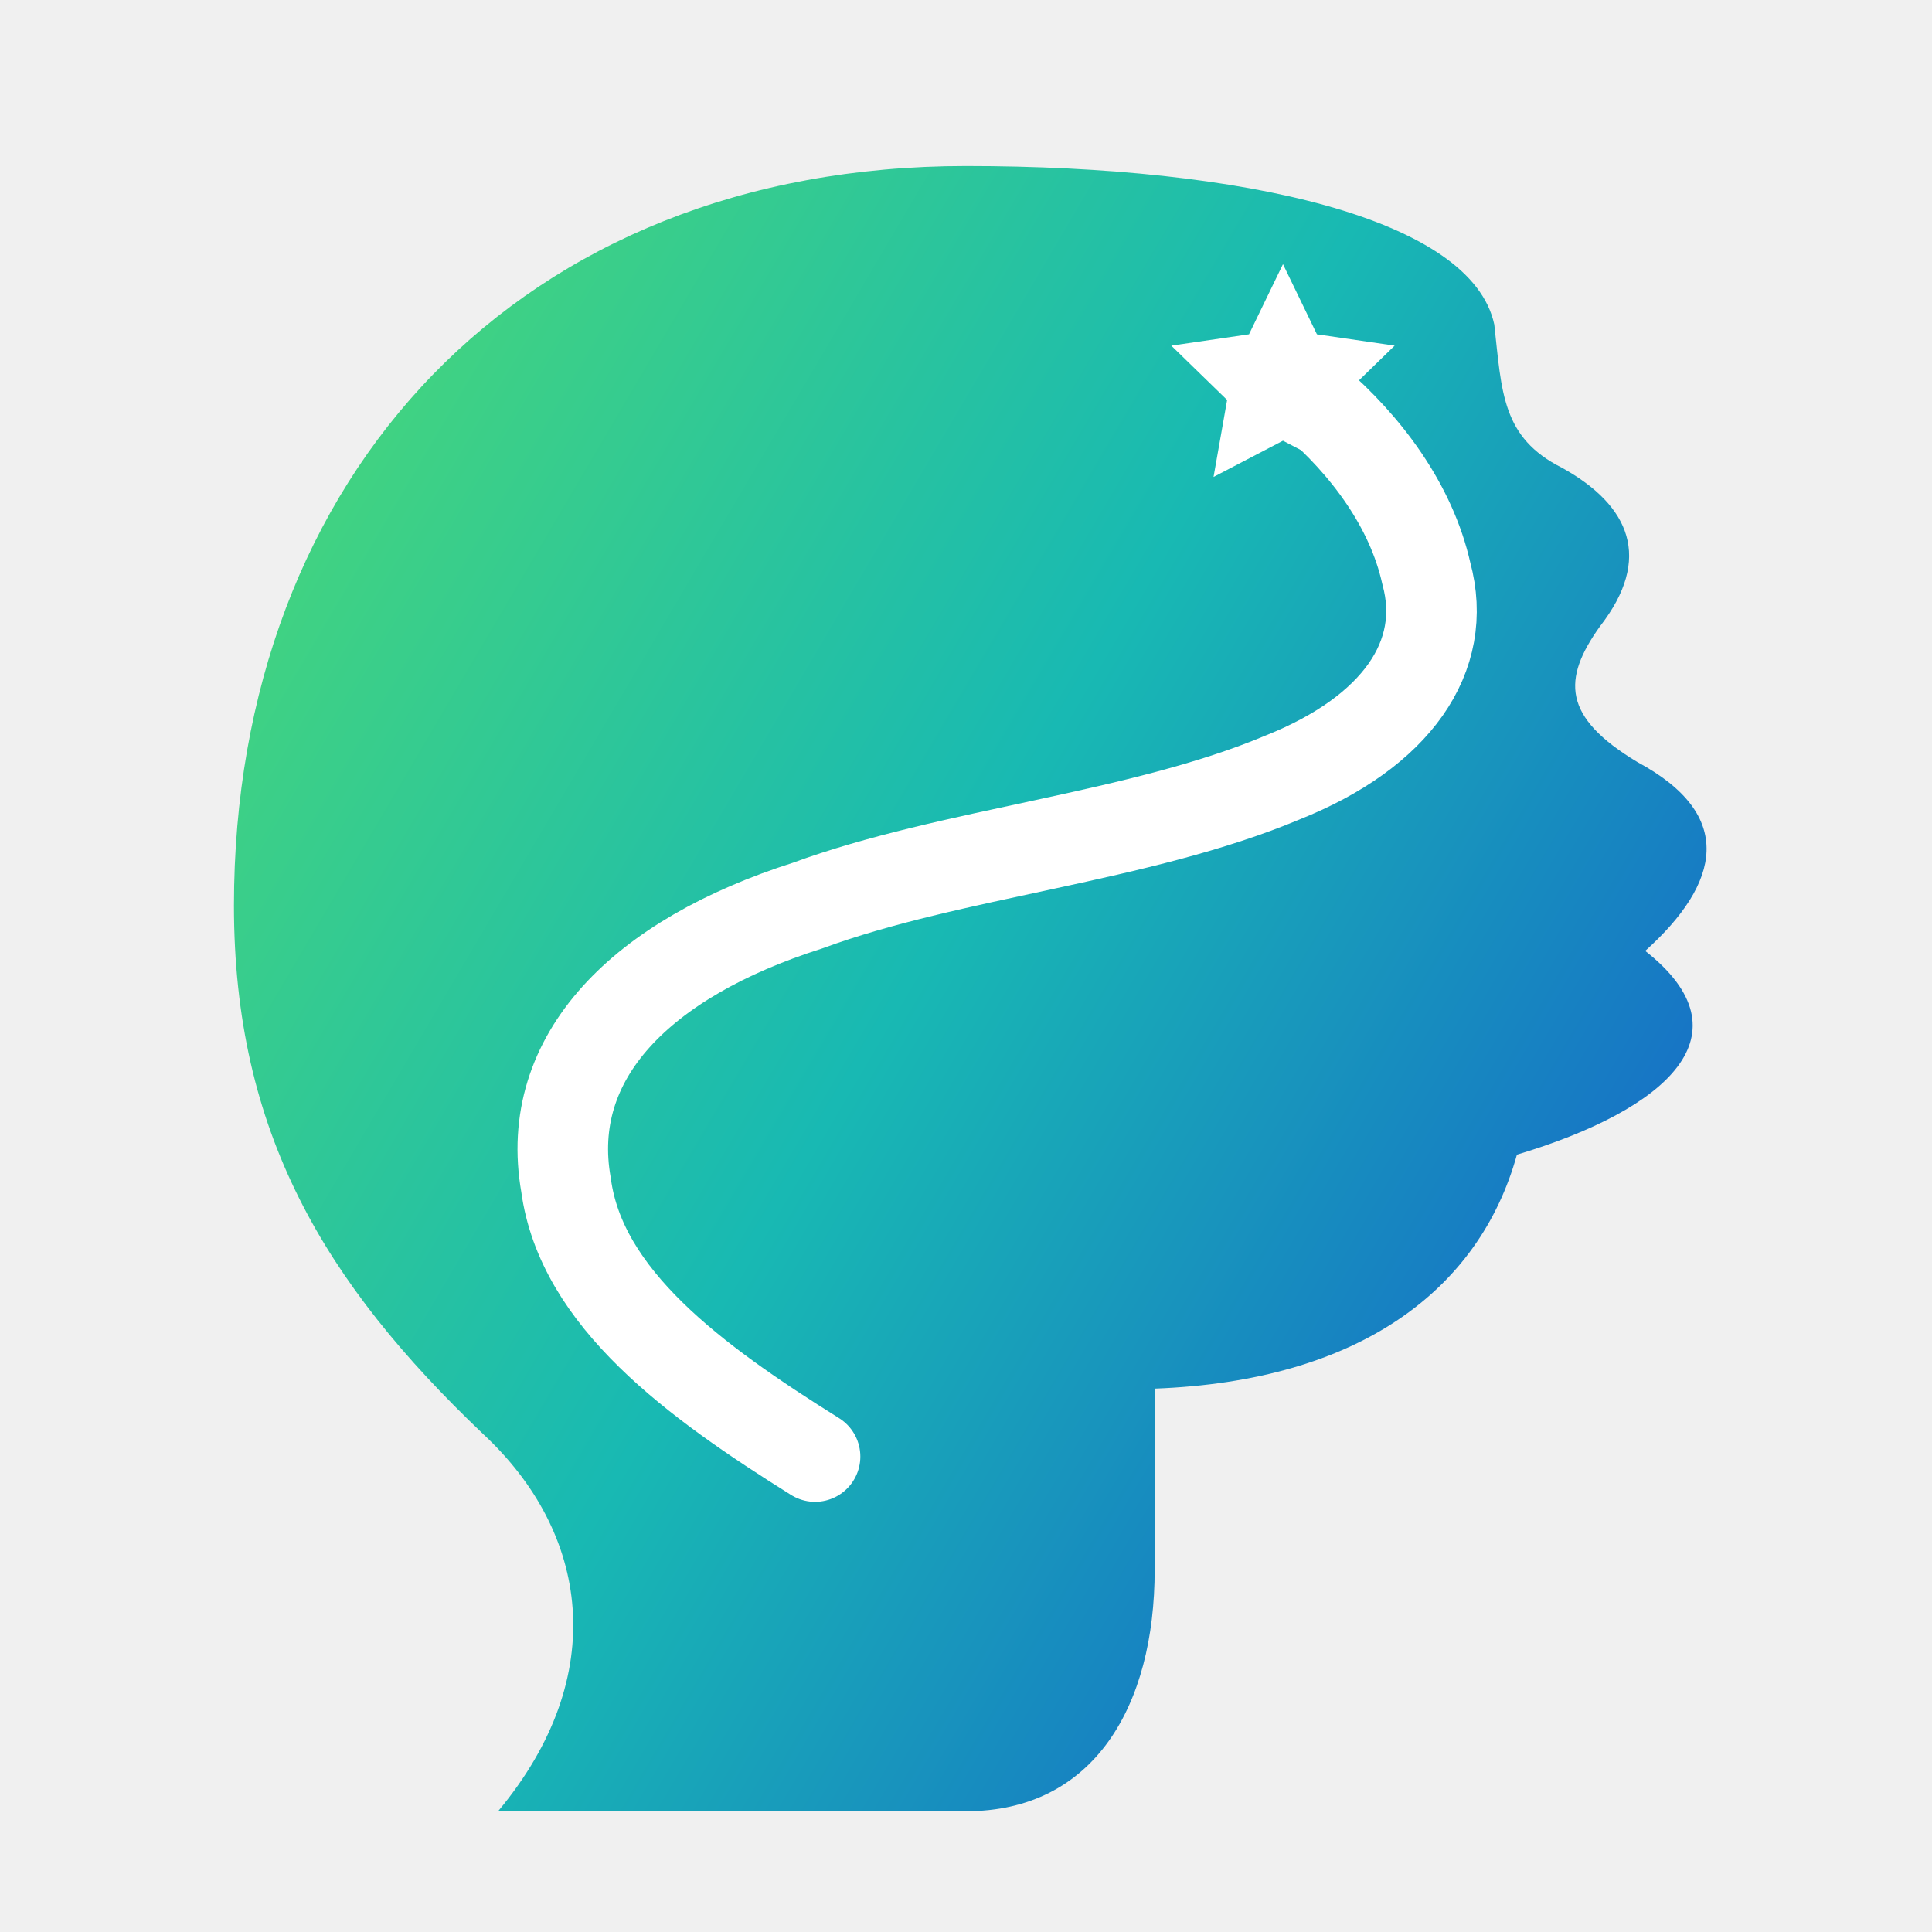
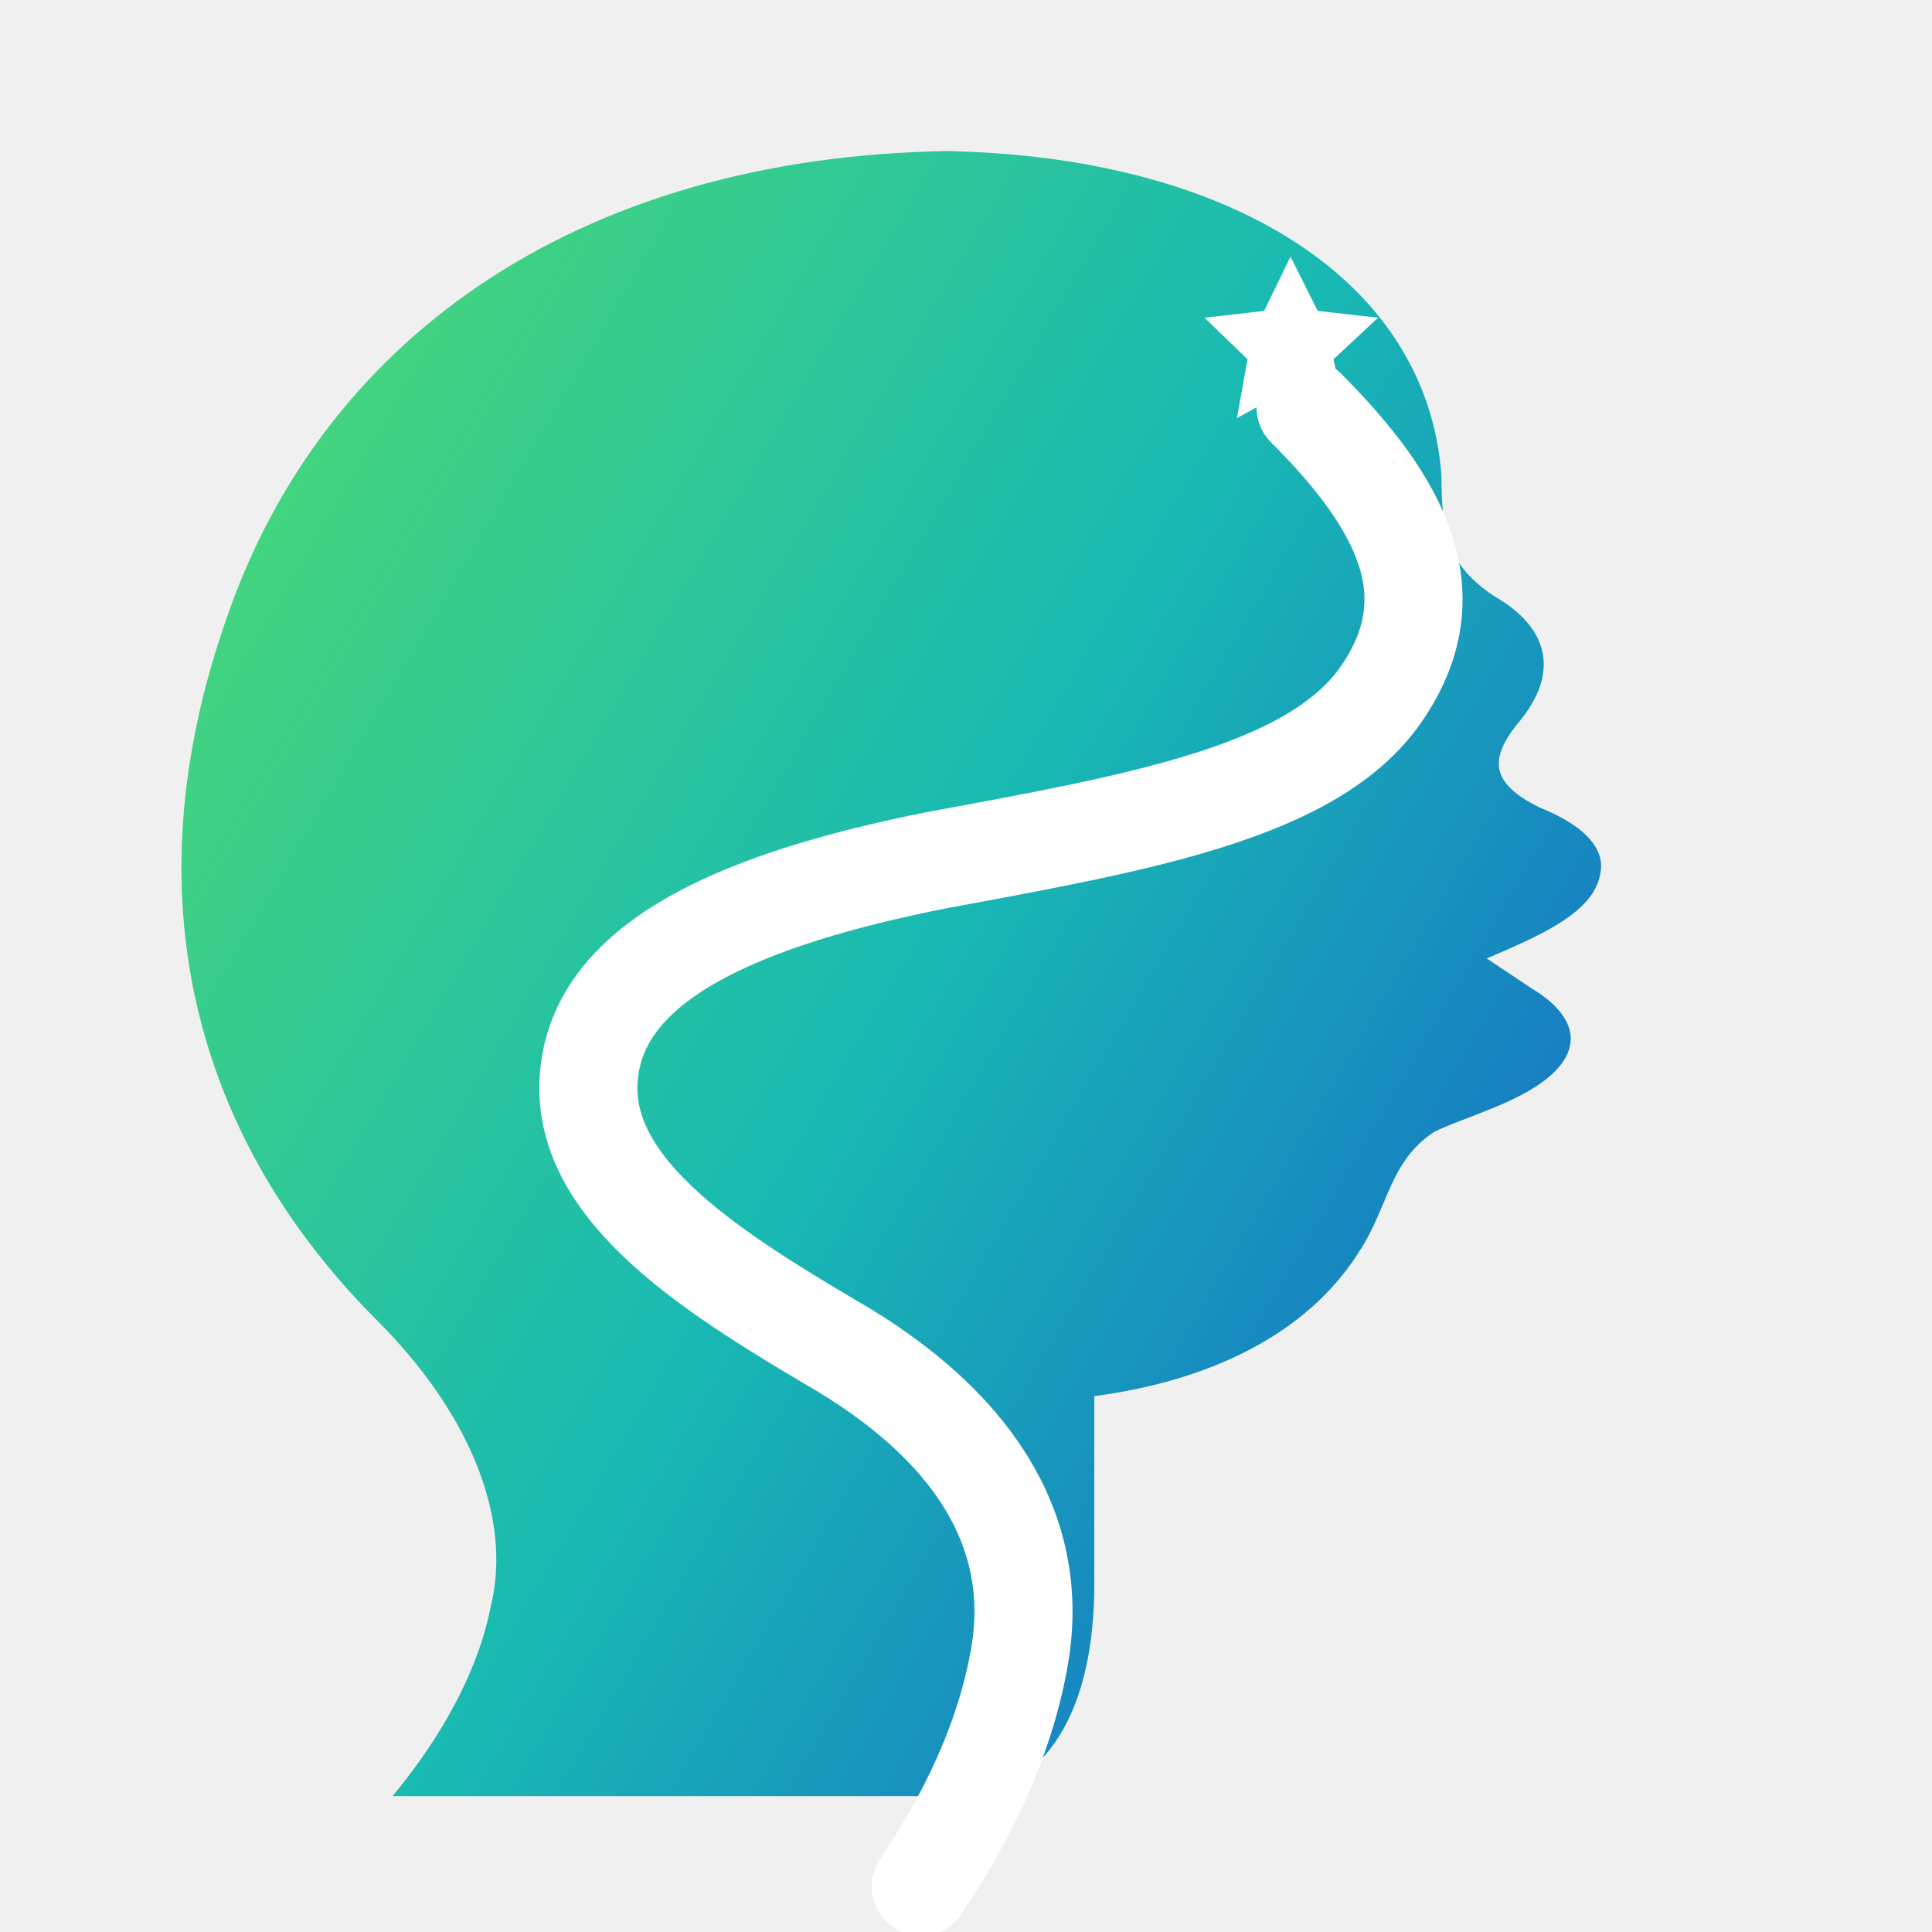
<svg xmlns="http://www.w3.org/2000/svg" viewBox="0 0 256 256" fill="none">
  <defs>
    <linearGradient id="head" x1="35" y1="70" x2="222" y2="180" gradientUnits="userSpaceOnUse">
      <stop stop-color="#43D47F" />
      <stop offset=".48" stop-color="#18B9B3" />
      <stop offset="1" stop-color="#1767C9" />
    </linearGradient>
  </defs>
-   <path fill="url(#head)" d="M128 22C69 22 31 63 31 120c0 30 12 50 33 70 14 13 17 32 2 50h62c17 0 25-14 25-32v-24c27-1 43-13 48-31 20-6 31-16 17-27 10-9 12-18-1-25-10-6-10-11-5-18 7-9 4-16-5-21-8-4-8-10-9-19C195 29 165 22 128 22Z" />
-   <path d="M108 193c-16-10-31-21-33-36-3-17 10-30 32-37 19-7 44-9 63-17 15-6 22-16 19-27-2-9-8-17-15-23" fill="none" stroke="#fff" stroke-width="12" stroke-linecap="round" stroke-linejoin="round" />
-   <path fill="#fff" d="m170 35 4.5 9.3 10.3 1.5-7.4 7.2 1.8 10.2-9.2-4.8-9.2 4.8 1.8-10.2-7.4-7.2 10.3-1.5L170 35Z" />
+   <path fill="url(#head)" d="M128 20C78 20 43 44 30 82c-13 37-4 69 20 93 12 12 18 26 15 38-2 10-8 19-13 25h74c13 0 19-12 19-28v-25c15-2 28-8 35-19 4-6 4-12 10-16 4-2 12-4 16-8 4-4 2-8-3-11l-6-4c7-3 14-6 15-11 1-4-3-7-8-9-6-3-7-6-3-11 6-7 4-13-3-17-6-4-7-8-7-16-2-27-30-43-68-43Z" />
+   <path d="M173 54c13 13 19 25 10 38-9 13-32 17-59 22-25 5-45 13-46 29-1 15 17 26 34 36 18 11 26 25 23 41-2 11-7 21-13 30" fill="none" stroke="#fff" stroke-width="13" stroke-linecap="round" stroke-linejoin="round" />
+   <path fill="#fff" d="m171 34 3.6 7.2 8 .9-5.9 5.5 1.6 7.8-7.3-3.9-7.1 3.9 1.4-7.8-5.7-5.5 7.9-.9 3.5-7.2Z" />
</svg>
